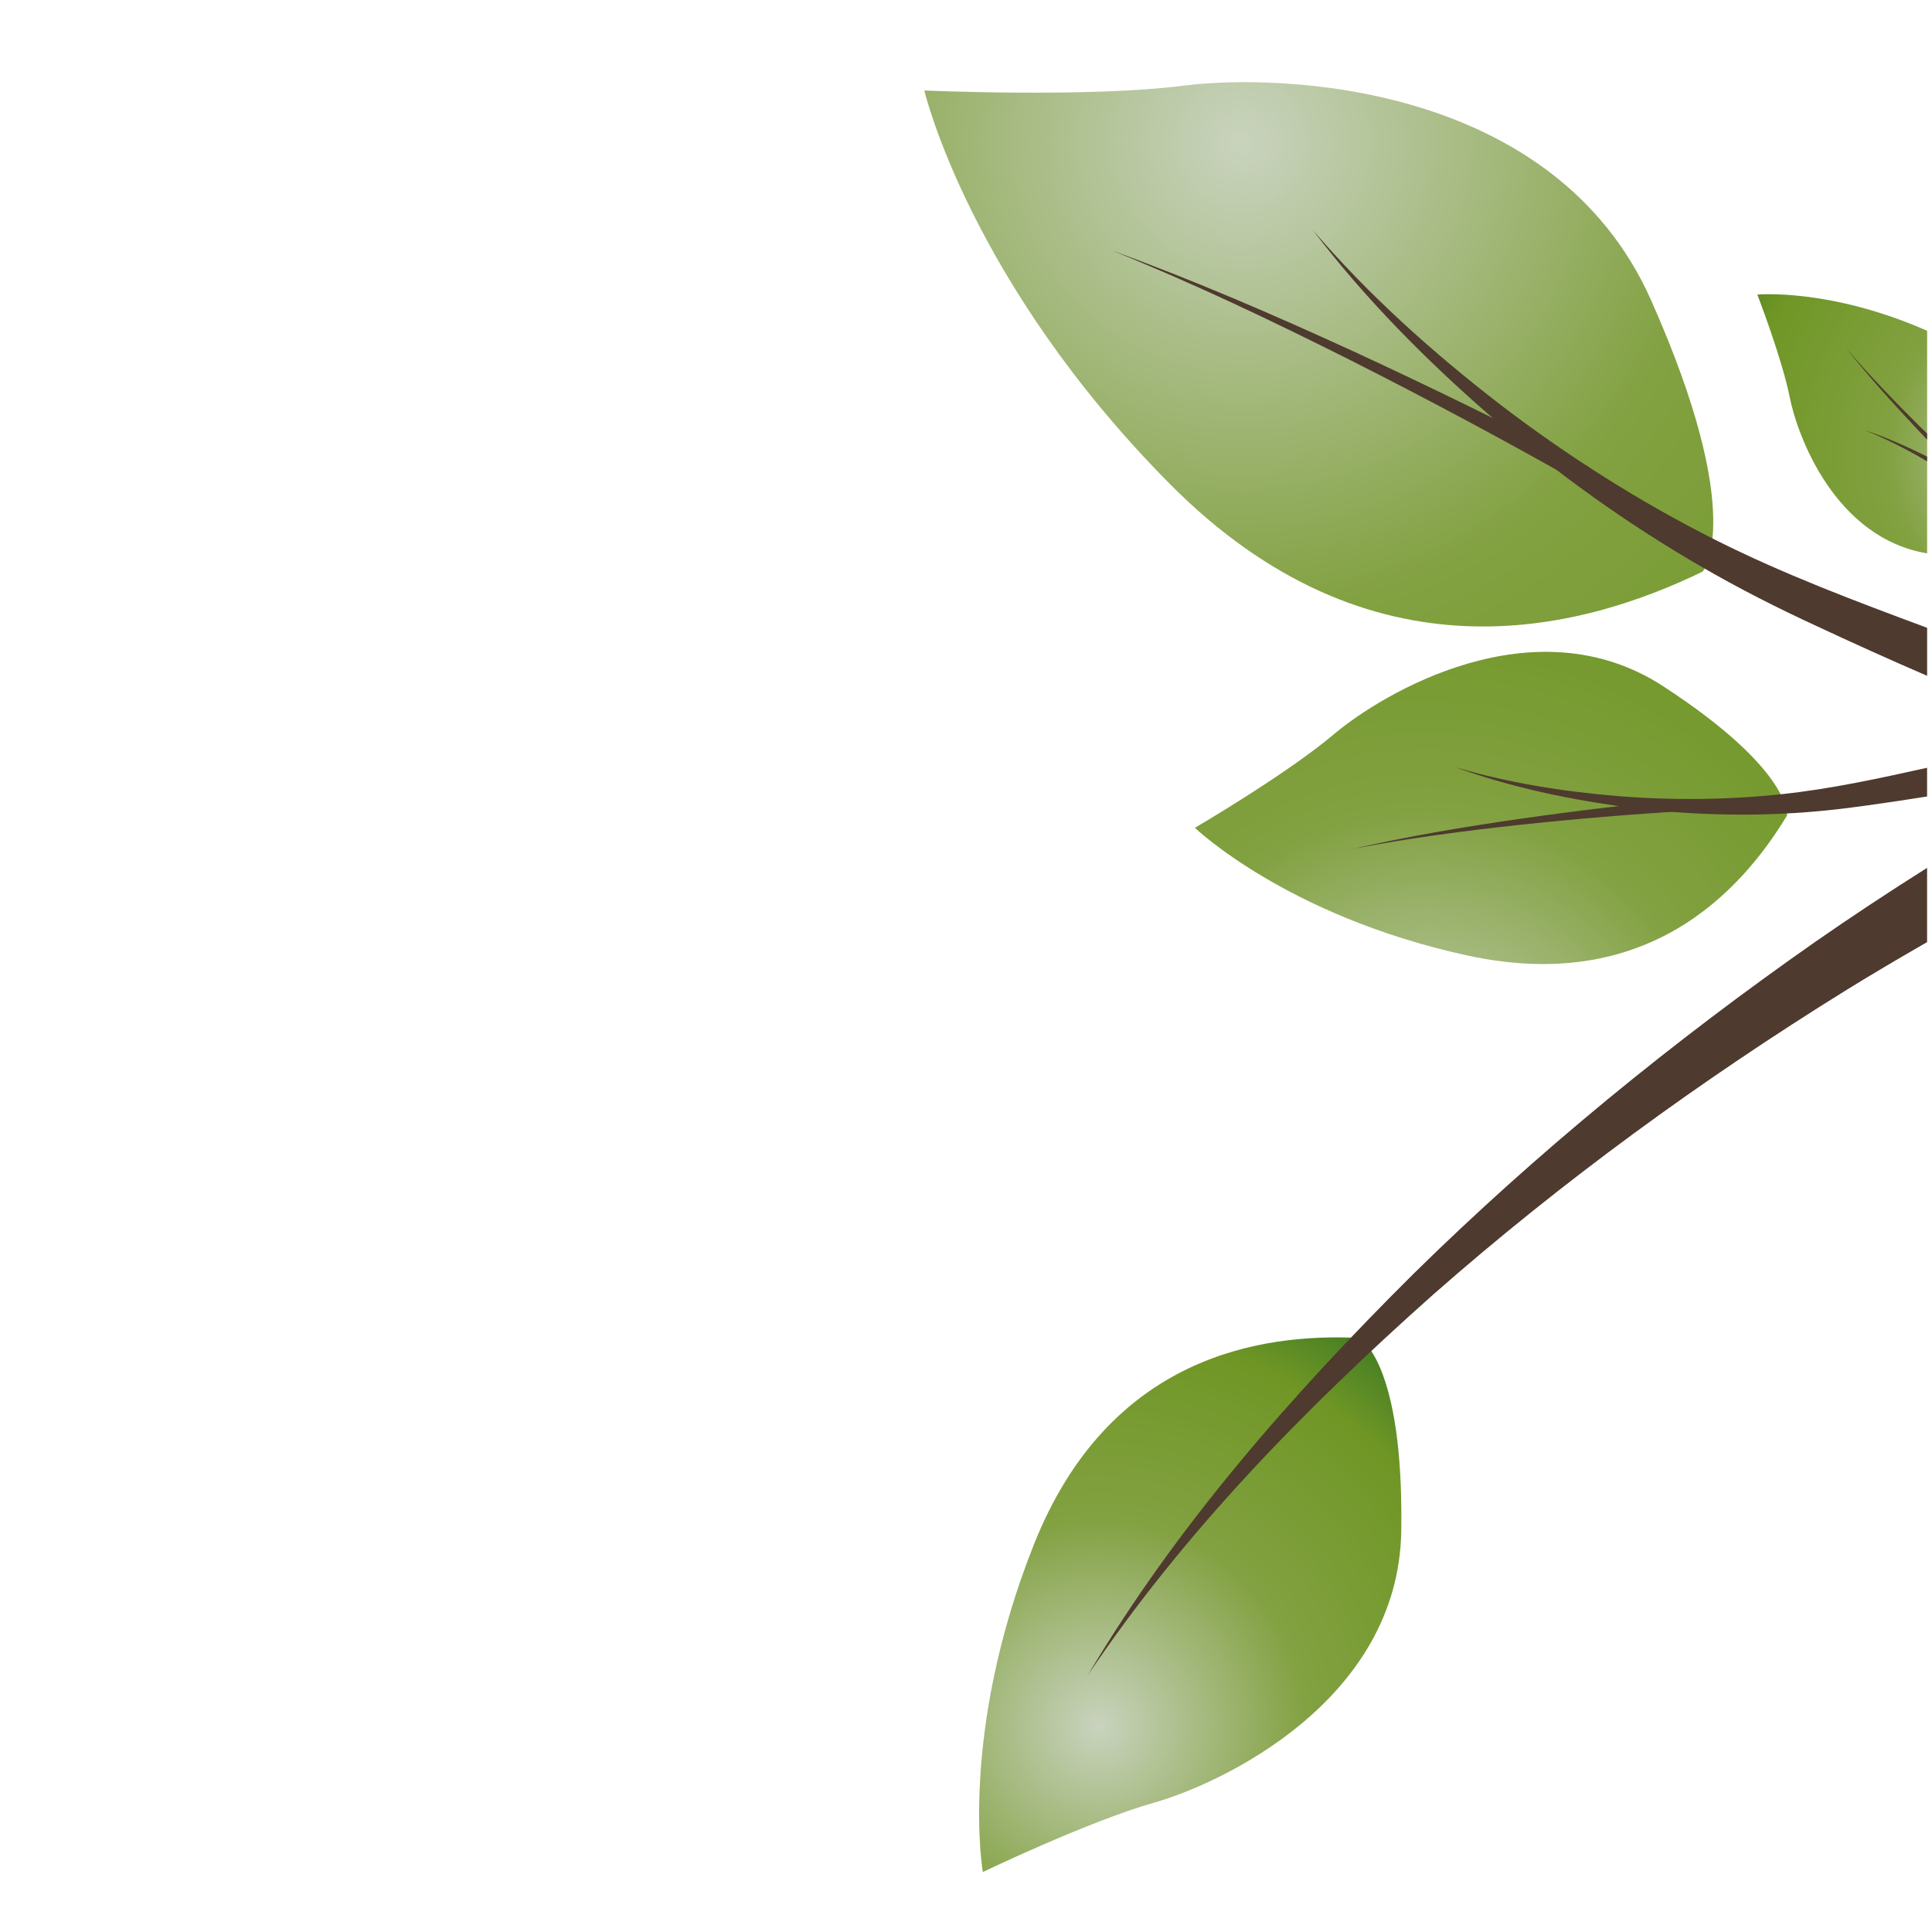
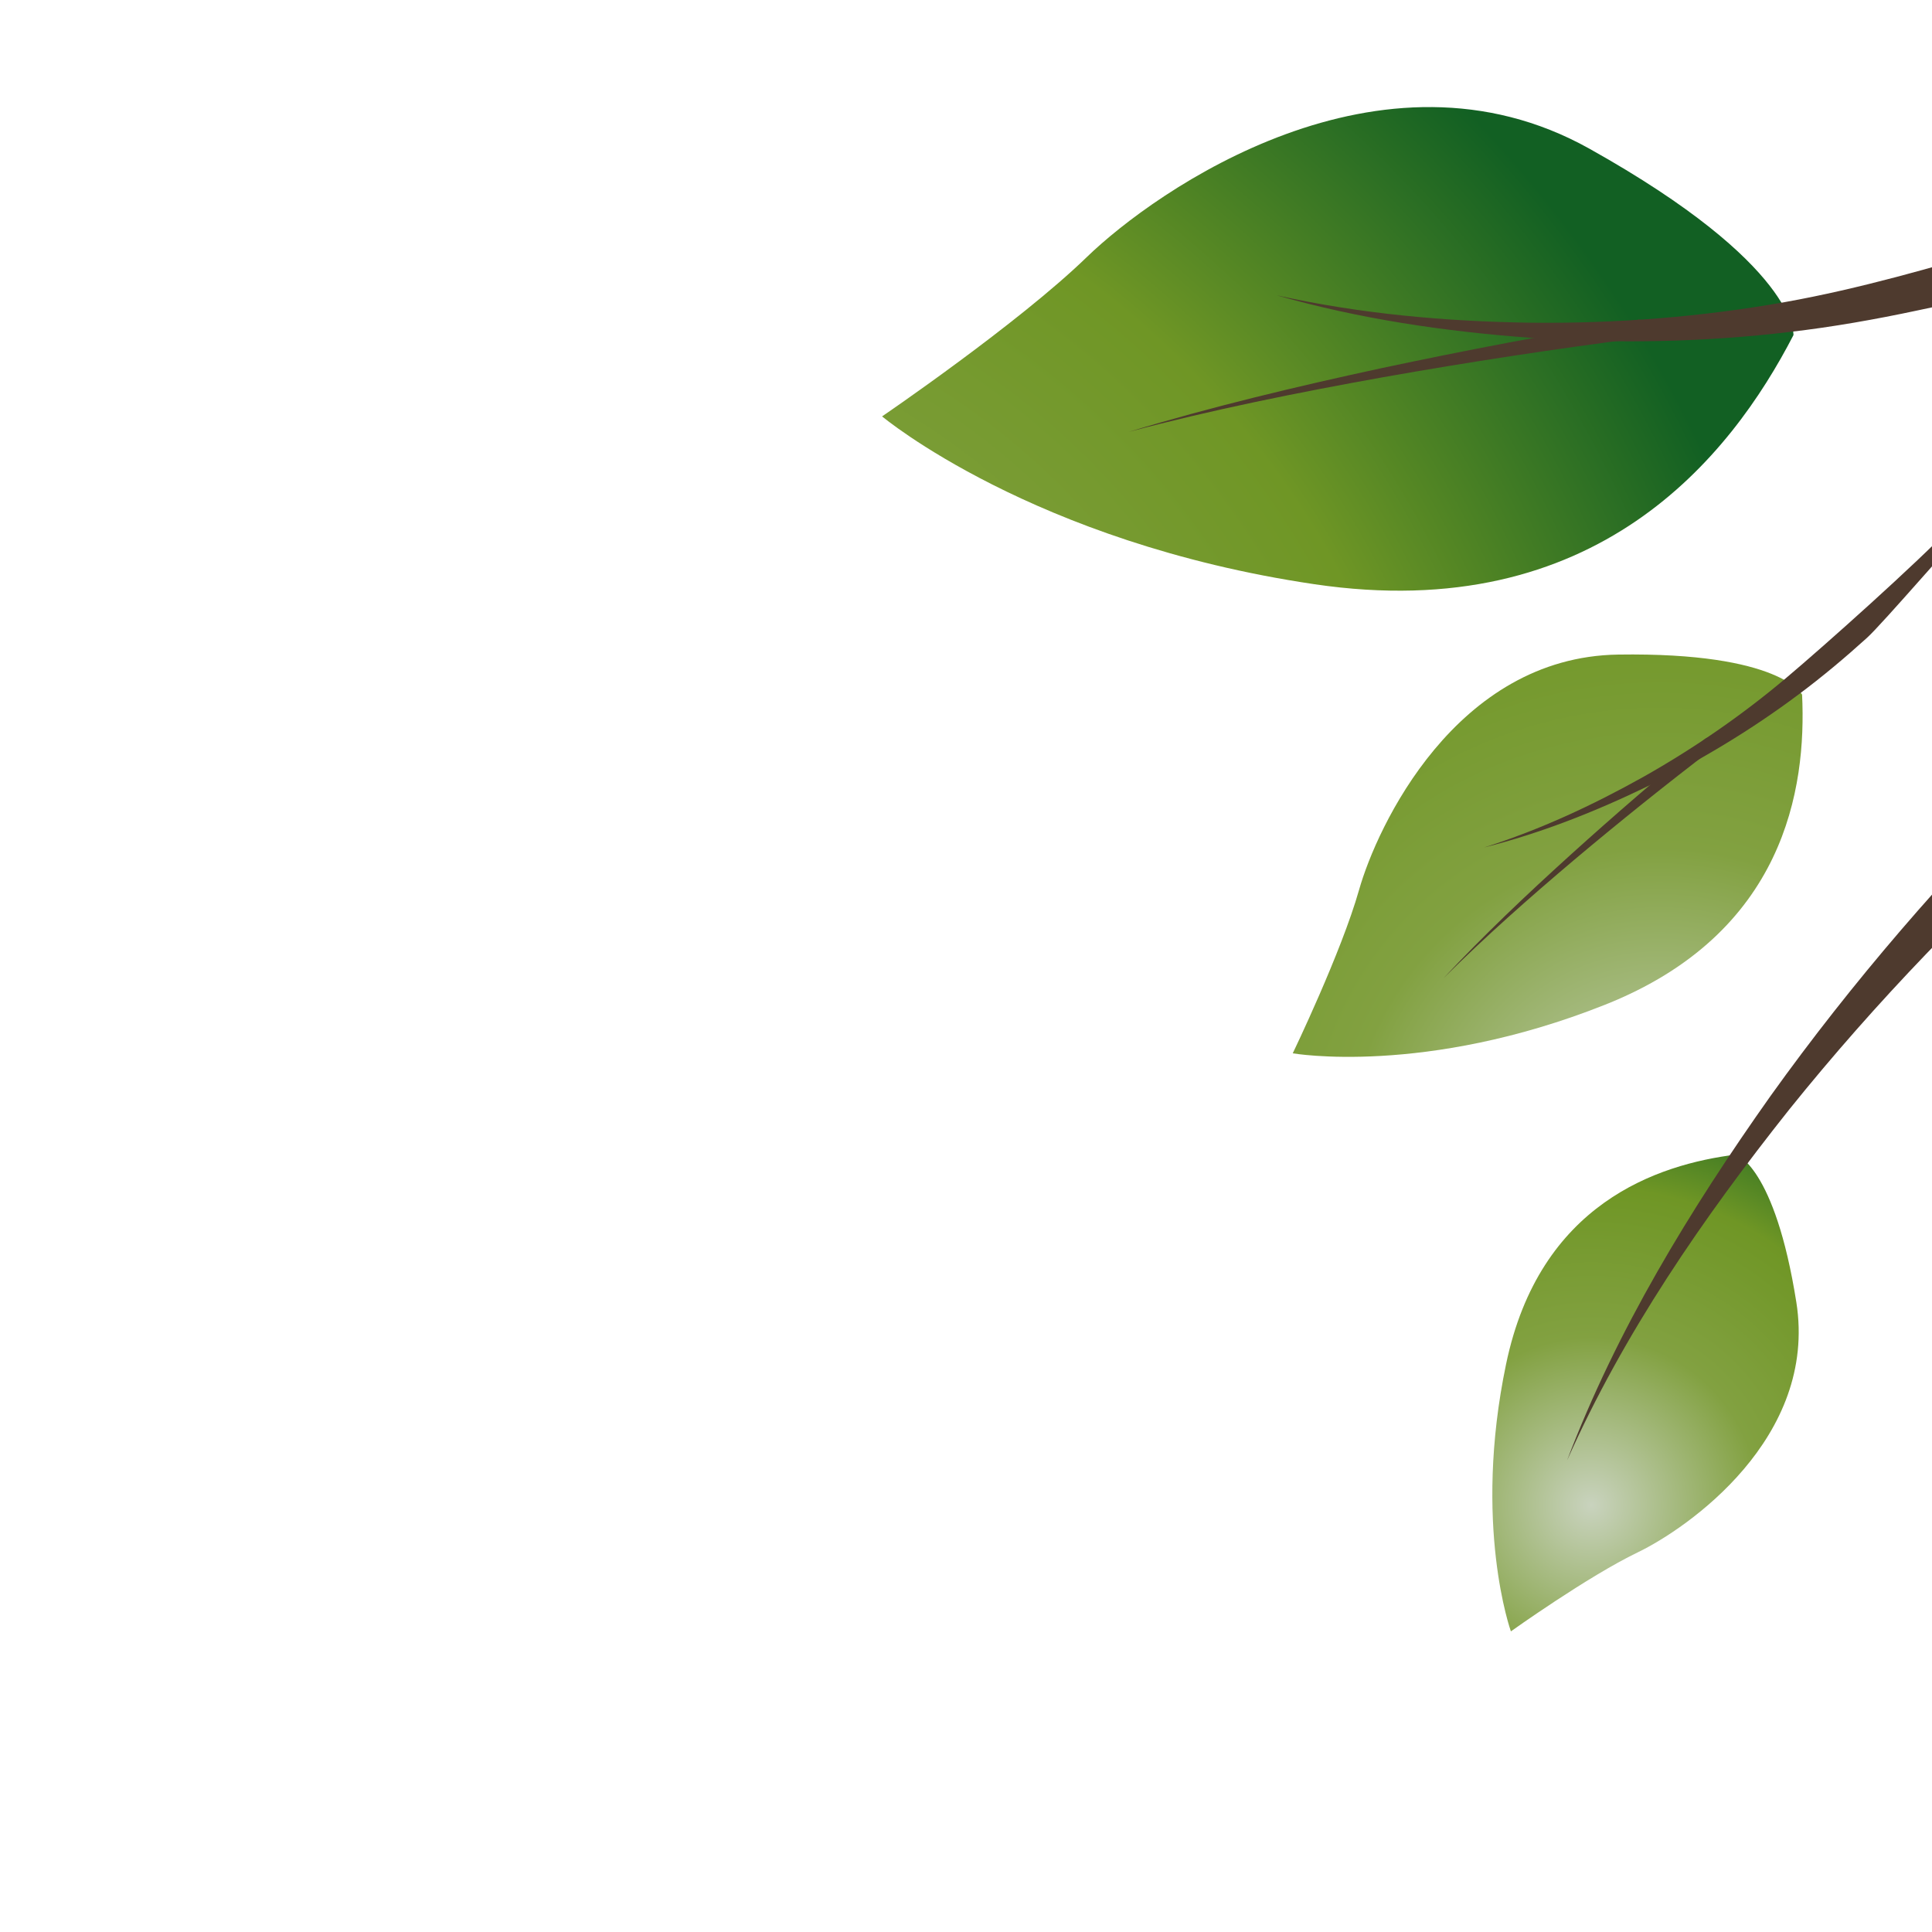
- <svg xmlns="http://www.w3.org/2000/svg" xmlns:xlink="http://www.w3.org/1999/xlink" id="Layer_1" data-name="Layer 1" viewBox="0 0 499.4 499.4">
+ <svg xmlns="http://www.w3.org/2000/svg" id="Layer_1" data-name="Layer 1" viewBox="0 0 499.4 499.4">
  <defs>
    <style>
      .cls-1 {
-         fill: url(#radial-gradient-4);
+         fill: url(#radial-gradient-2);
      }

-       .cls-1, .cls-2, .cls-3, .cls-4 {
+       .cls-1, .cls-2, .cls-3 {
        fill-rule: evenodd;
      }

-       .cls-2 {
-         fill: url(#radial-gradient-2);
-       }
- 
-       .cls-5 {
+       .cls-4 {
        fill: #4e3a2e;
      }

-       .cls-3 {
+       .cls-2 {
        fill: url(#radial-gradient-3);
      }

-       .cls-4 {
+       .cls-3 {
        fill: url(#radial-gradient);
      }
    </style>
-     <radialGradient id="radial-gradient" cx="142.46" cy="338.77" fx="142.46" fy="338.77" r="208.37" gradientTransform="translate(356.18 -80.94) rotate(155.23) scale(1 -1)" gradientUnits="userSpaceOnUse">
+     <radialGradient id="radial-gradient" cx="146.83" cy="128.56" fx="146.83" fy="128.56" r="219.19" gradientTransform="translate(615.03 241.4) rotate(121.26)" gradientUnits="userSpaceOnUse">
      <stop offset="0" stop-color="#c9d3be" />
      <stop offset=".37" stop-color="#82a141" />
      <stop offset=".7" stop-color="#6f9625" />
      <stop offset="1" stop-color="#126023" />
    </radialGradient>
-     <radialGradient id="radial-gradient-2" cx="81.19" cy="92.27" fx="81.19" fy="92.27" r="329.13" xlink:href="#radial-gradient" />
-     <radialGradient id="radial-gradient-3" cx="-75.54" cy="253.28" fx="-75.54" fy="253.28" r="115.49" xlink:href="#radial-gradient" />
-     <radialGradient id="radial-gradient-4" cx="286.37" cy="448.48" fx="286.37" fy="448.48" r="145.38" xlink:href="#radial-gradient" />
+     <radialGradient id="radial-gradient-2" cx="156.84" cy="384.65" fx="156.84" fy="384.65" r="329.13" gradientTransform="translate(247.95 659.22) rotate(-36.82) scale(1 -1)" gradientUnits="userSpaceOnUse">
+       <stop offset="0" stop-color="#c9d3be" />
+       <stop offset=".37" stop-color="#82a141" />
+       <stop offset=".7" stop-color="#6f9625" />
+       <stop offset="1" stop-color="#126023" />
+     </radialGradient>
+     <radialGradient id="radial-gradient-3" cx="360.9" cy="91.28" fx="360.9" fy="91.28" r="117.33" gradientTransform="translate(71.46 540.91) rotate(-9.88) scale(1 -1)" gradientUnits="userSpaceOnUse">
+       <stop offset="0" stop-color="#c9d3be" />
+       <stop offset=".37" stop-color="#82a141" />
+       <stop offset=".7" stop-color="#6f9625" />
+       <stop offset="1" stop-color="#126023" />
+     </radialGradient>
  </defs>
-   <path class="cls-4" d="M461.9,210.85c-11.95,19.69-36.28,46.29-82.81,36.09-46.55-10.18-70.22-32.96-70.22-32.96,0,0,23.72-13.86,35.97-24.22,12.25-10.35,51.65-34.18,85.11-12.35,33.46,21.82,31.96,33.43,31.96,33.43Z" />
-   <path class="cls-2" d="M440.14,147.74c-32.01,15.52-85.91,29.62-137.76-22.66-51.85-52.28-63.45-101.69-63.45-101.69,0,0,42.44,1.9,67.02-1.25,24.57-3.14,95.69-1,120.8,55.38,25.09,56.41,13.38,70.22,13.38,70.22Z" />
-   <path class="cls-3" d="M498.13,85.5c-25.2-11.1-43.88-9.35-43.88-9.35,0,0,6.41,16.56,8.42,26.73,1.97,9.82,11.67,36.17,35.47,40.16v-57.54Z" />
-   <path class="cls-1" d="M351.33,345.84c-25.37-1.22-64.73,4.62-84.12,53.5-19.4,48.86-13.16,84.56-13.16,84.56,0,0,27.33-13.14,44.36-17.96,17.01-4.83,63.13-26.17,63.8-70.24.67-44.07-10.88-49.86-10.88-49.86Z" />
-   <path class="cls-5" d="M498.13,162.28c-18.56-6.89-37.14-13.88-54.64-22.68-19.56-9.84-38.21-21.64-55.72-35.04-17.45-13.46-33.99-28.28-48.43-45.11,13.42,17.66,29.17,33.53,45.97,48.14,16.85,14.56,35.05,27.68,54.48,38.89,9.65,5.62,19.78,10.74,29.87,15.39,9.42,4.4,18.91,8.69,28.48,12.82v-12.41Z" />
-   <path class="cls-5" d="M410.25,120.46c-19.97-10.41-40.13-20.27-60.54-29.7-20.43-9.36-41.06-18.3-62.16-25.96,20.81,8.39,41.07,18.04,61.11,28.1,20.01,10.1,39.8,20.67,59.29,31.7l.05.03c1.14.64,2.59.24,3.23-.9.65-1.14.26-2.59-.89-3.25-.01,0-.04-.02-.08-.02Z" />
-   <path class="cls-5" d="M498.13,198.46c-12.38,2.75-24.81,5.45-37.28,6.79-14.08,1.52-28.37,1.67-42.58.54-14.21-1.18-28.41-3.42-42.16-7.49,13.5,4.87,27.62,7.98,41.89,10.01,14.26,1.98,28.76,2.71,43.25,1.99,7.23-.34,14.52-1.12,21.63-2.14,5.09-.7,10.17-1.47,15.25-2.28v-7.41Z" />
-   <path class="cls-5" d="M436.07,206.52c-14.52,1.37-28.93,3.1-43.33,5.16-14.38,2.07-28.74,4.47-42.89,7.72,14.25-2.75,28.65-4.63,43.06-6.2,14.44-1.54,28.91-2.75,43.35-3.6h.05c.84-.06,1.5-.8,1.44-1.63-.04-.85-.78-1.49-1.62-1.44-.01,0-.04,0-.06,0Z" />
-   <path class="cls-5" d="M498.13,118.04c-5.25-2.66-10.65-5.01-16.2-6.89,5.61,2.28,11,5.03,16.2,8.09v-1.21Z" />
-   <path class="cls-5" d="M498.13,112.07c-.57-.56-1.15-1.11-1.71-1.67-6.65-6.61-13.18-13.35-19.29-20.48,5.85,7.34,12.15,14.33,18.58,21.17.8.85,1.62,1.69,2.42,2.54v-1.56Z" />
-   <path class="cls-5" d="M498.13,224.33c-9.78,6.17-19.45,12.55-28.96,19.16-36.82,25.77-71.73,54.25-103.7,85.68-31.74,31.52-61.52,65.49-84.31,103.9,24.85-37.04,56.26-69.06,89.35-98.48,33.32-29.3,69.26-55.43,106.82-78.72,6.86-4.23,13.8-8.33,20.8-12.34v-19.21Z" />
+   <path class="cls-3" d="M465.82,179.59c1.15,24.2-4.44,61.71-51.03,80.16-46.59,18.48-80.63,12.52-80.63,12.52,0,0,12.55-26.03,17.15-42.27,4.6-16.23,24.97-60.18,66.99-60.8,42.02-.63,47.53,10.38,47.53,10.38h0Z" />
+   <path class="cls-1" d="M463.6,86.6c-16.32,31.61-51.02,75.2-123.86,64.41-72.84-10.78-111.73-43.38-111.73-43.38,0,0,35.11-23.91,52.9-41.16,17.79-17.24,76.01-58.14,129.89-28.06,53.89,30.12,52.79,48.2,52.79,48.2h0Z" />
+   <path class="cls-2" d="M448.77,298.44c-20.34,2.54-50.83,12.64-59.47,54.19-8.66,41.54,1.25,69.06,1.25,69.06,0,0,19.91-14.23,32.78-20.42,12.86-6.2,46.57-29.55,41-64.68-5.57-35.13-15.56-38.14-15.56-38.14h0Z" />
+   <path class="cls-4" d="M518.74,63.49c-18.99,5.61-38.05,11.15-57.33,14.59-21.56,3.84-43.56,5.57-65.6,5.34-22.04-.32-44.16-2.27-65.8-7.09,21.33,6.1,43.45,9.36,65.65,10.99,22.21,1.56,44.65,1.15,66.92-1.51,11.09-1.28,22.27-3.26,33.14-5.58,10.18-2.12,20.35-4.38,30.48-6.8l-7.44-9.93h0Z" />
+   <path class="cls-4" d="M423.33,82.67c-22.23,3.63-44.27,7.82-66.26,12.5-21.96,4.75-43.84,9.96-65.32,16.47,21.69-5.75,43.69-10.17,65.76-14.13,22.07-3.91,44.25-7.3,66.46-10.15h.06c1.3-.18,2.22-1.37,2.05-2.66-.16-1.3-1.34-2.23-2.66-2.07,0,0-.04,0-.08.03h0Z" />
+   <path class="cls-4" d="M504.85,135.72c-9.18,9.68-33.14,31.1-43.24,39.6-11.39,9.6-23.77,18.13-36.83,25.5-13.09,7.32-26.8,13.71-41.18,18.25,14.64-3.69,28.79-9.27,42.43-15.89,13.6-6.65,26.68-14.54,38.9-23.68,6.11-4.55,12.01-9.51,17.61-14.58,4.03-3.6,24.23-27.22,28.18-30.92l-5.87,1.73h0Z" />
+   <path class="cls-4" d="M440.74,190.99c-11.86,9.73-23.42,19.71-34.77,29.97-11.33,10.26-22.45,20.79-32.88,31.94,10.82-10.77,22.27-20.88,33.92-30.72,11.69-9.83,23.61-19.39,35.7-28.62l.04-.03c.7-.55.84-1.58.3-2.27-.53-.72-1.56-.84-2.26-.3l-.05.04h0Z" />
+   <path class="cls-4" d="M548.67,181.5c-6.92,6.26-13.73,12.67-20.37,19.24-25.71,25.59-49.52,53.07-70.59,82.49-20.87,29.46-39.84,60.59-52.65,94.29,14.63-32.89,35.17-62.7,57.4-90.68,22.43-27.91,47.39-53.66,74.03-77.38,4.87-4.31,9.82-8.53,14.83-12.69l-2.66-15.27h0Z" />
</svg>
